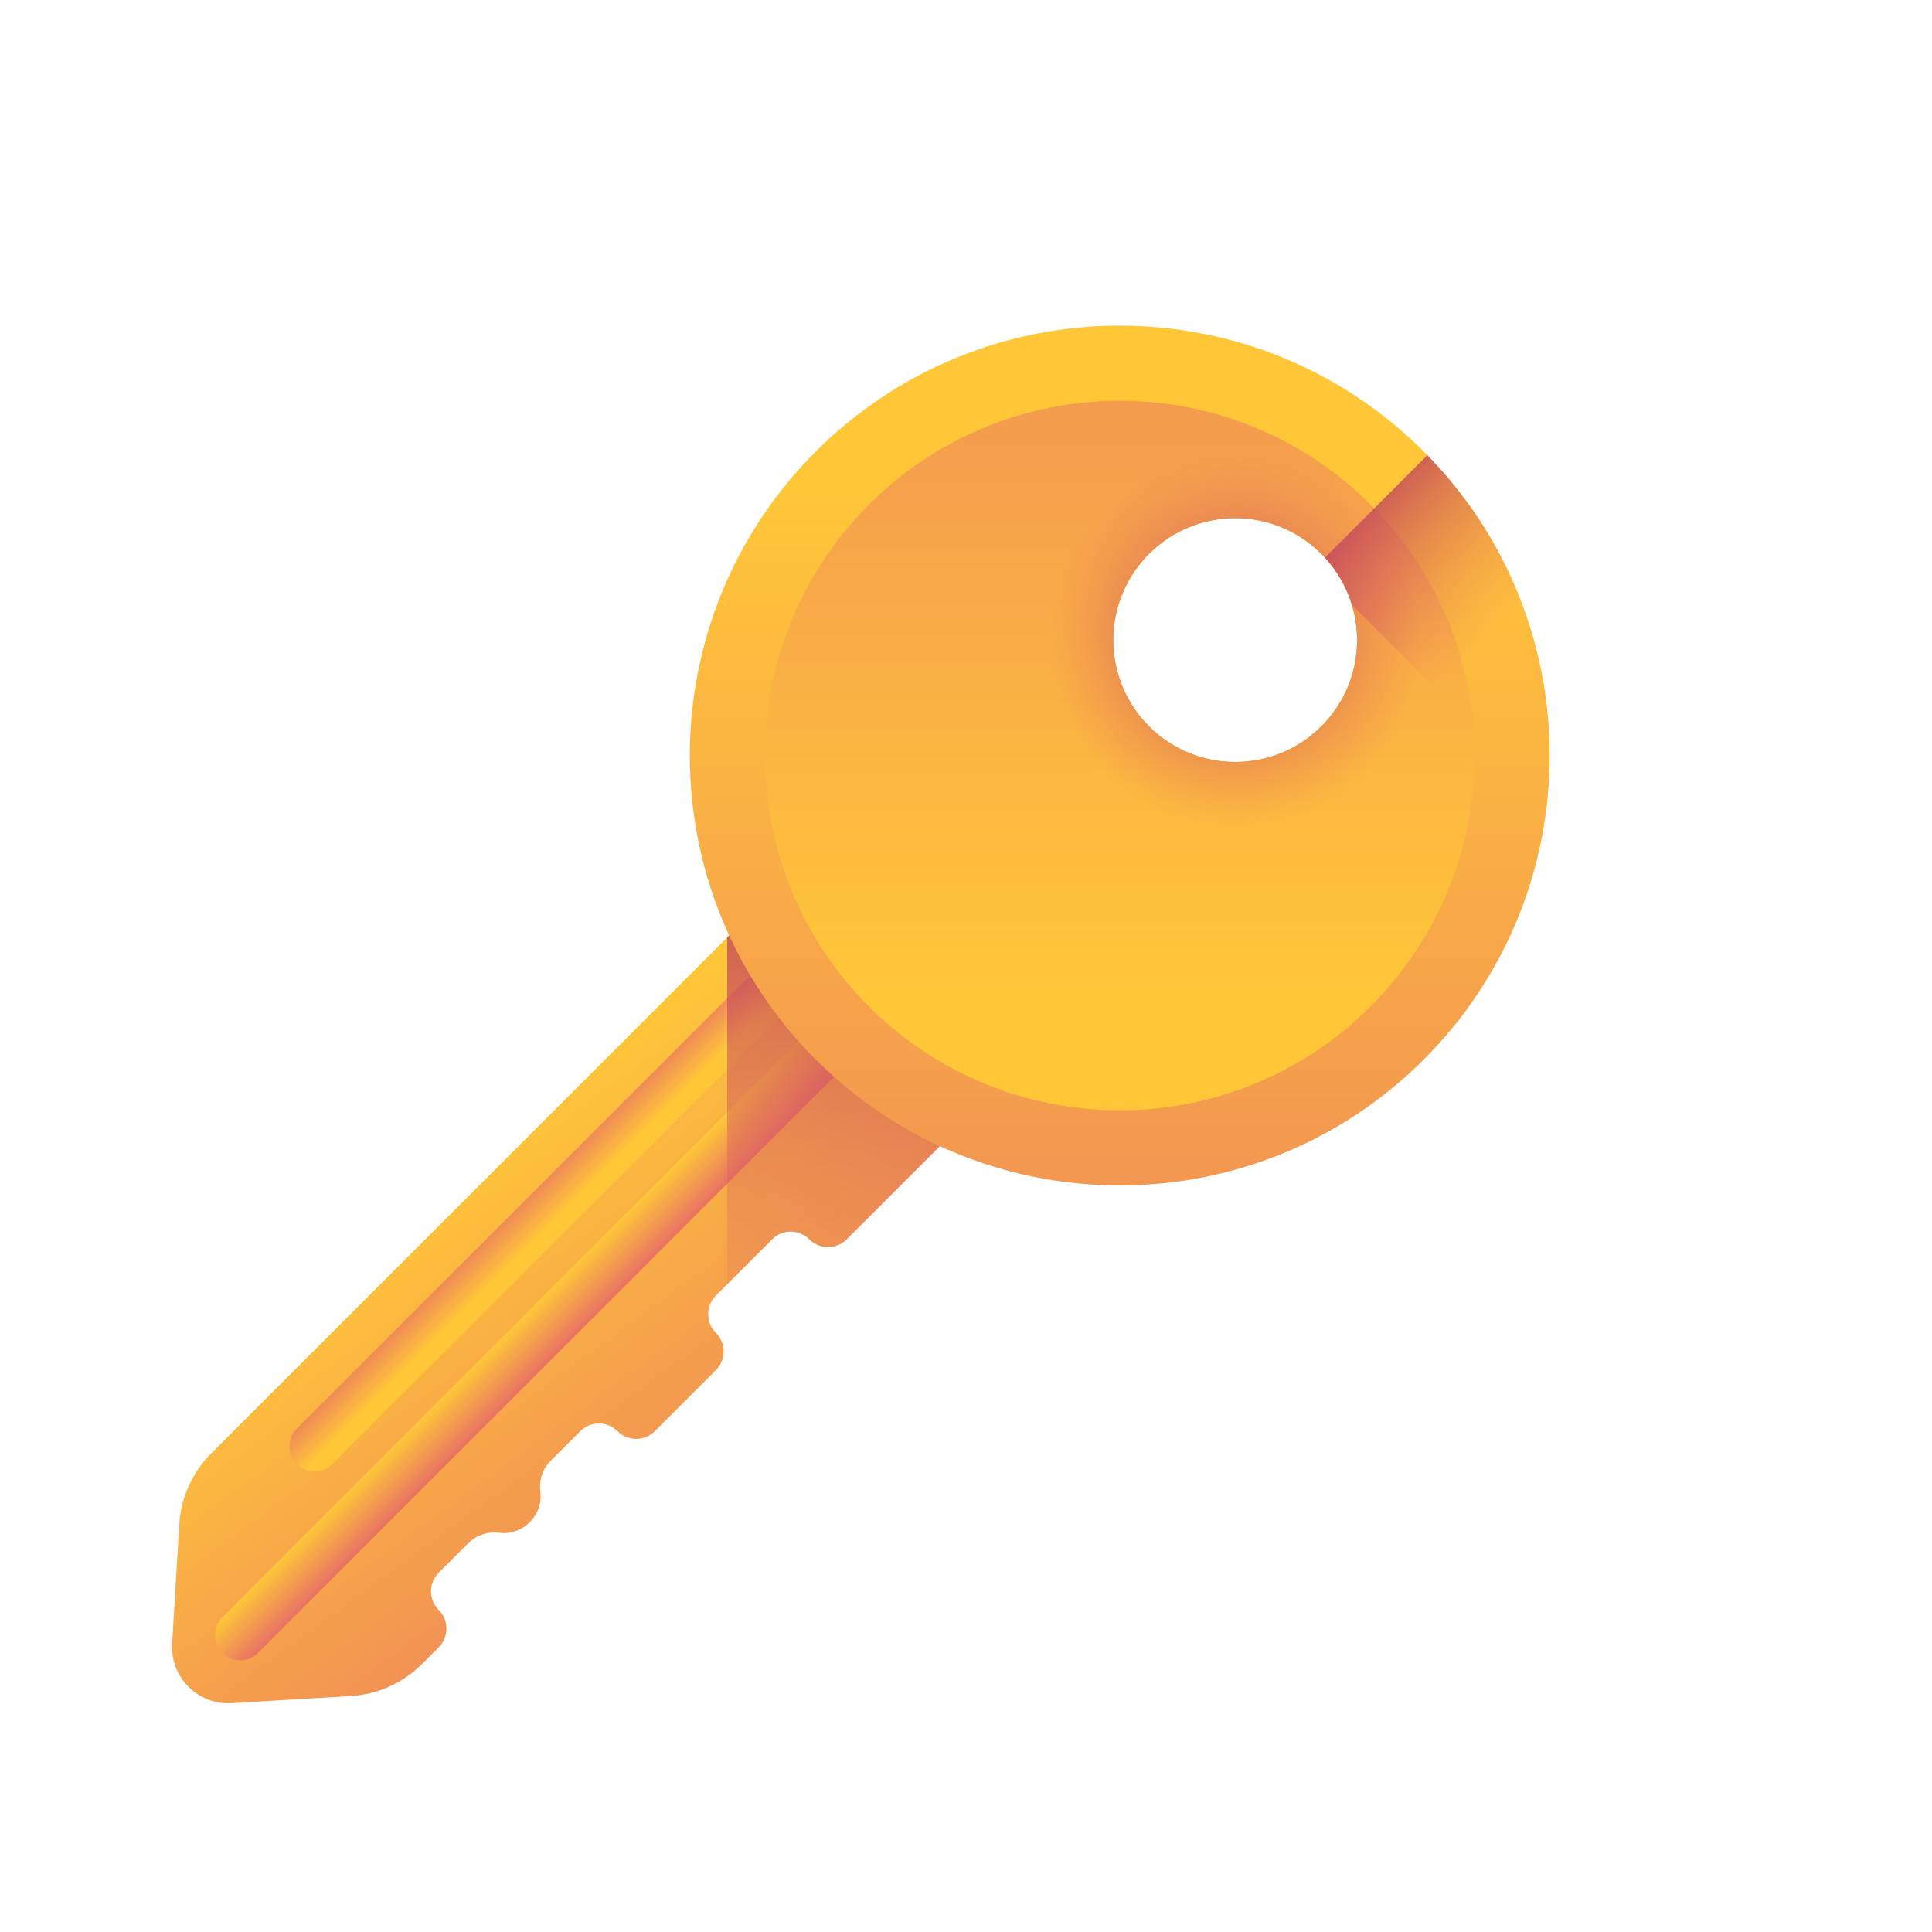
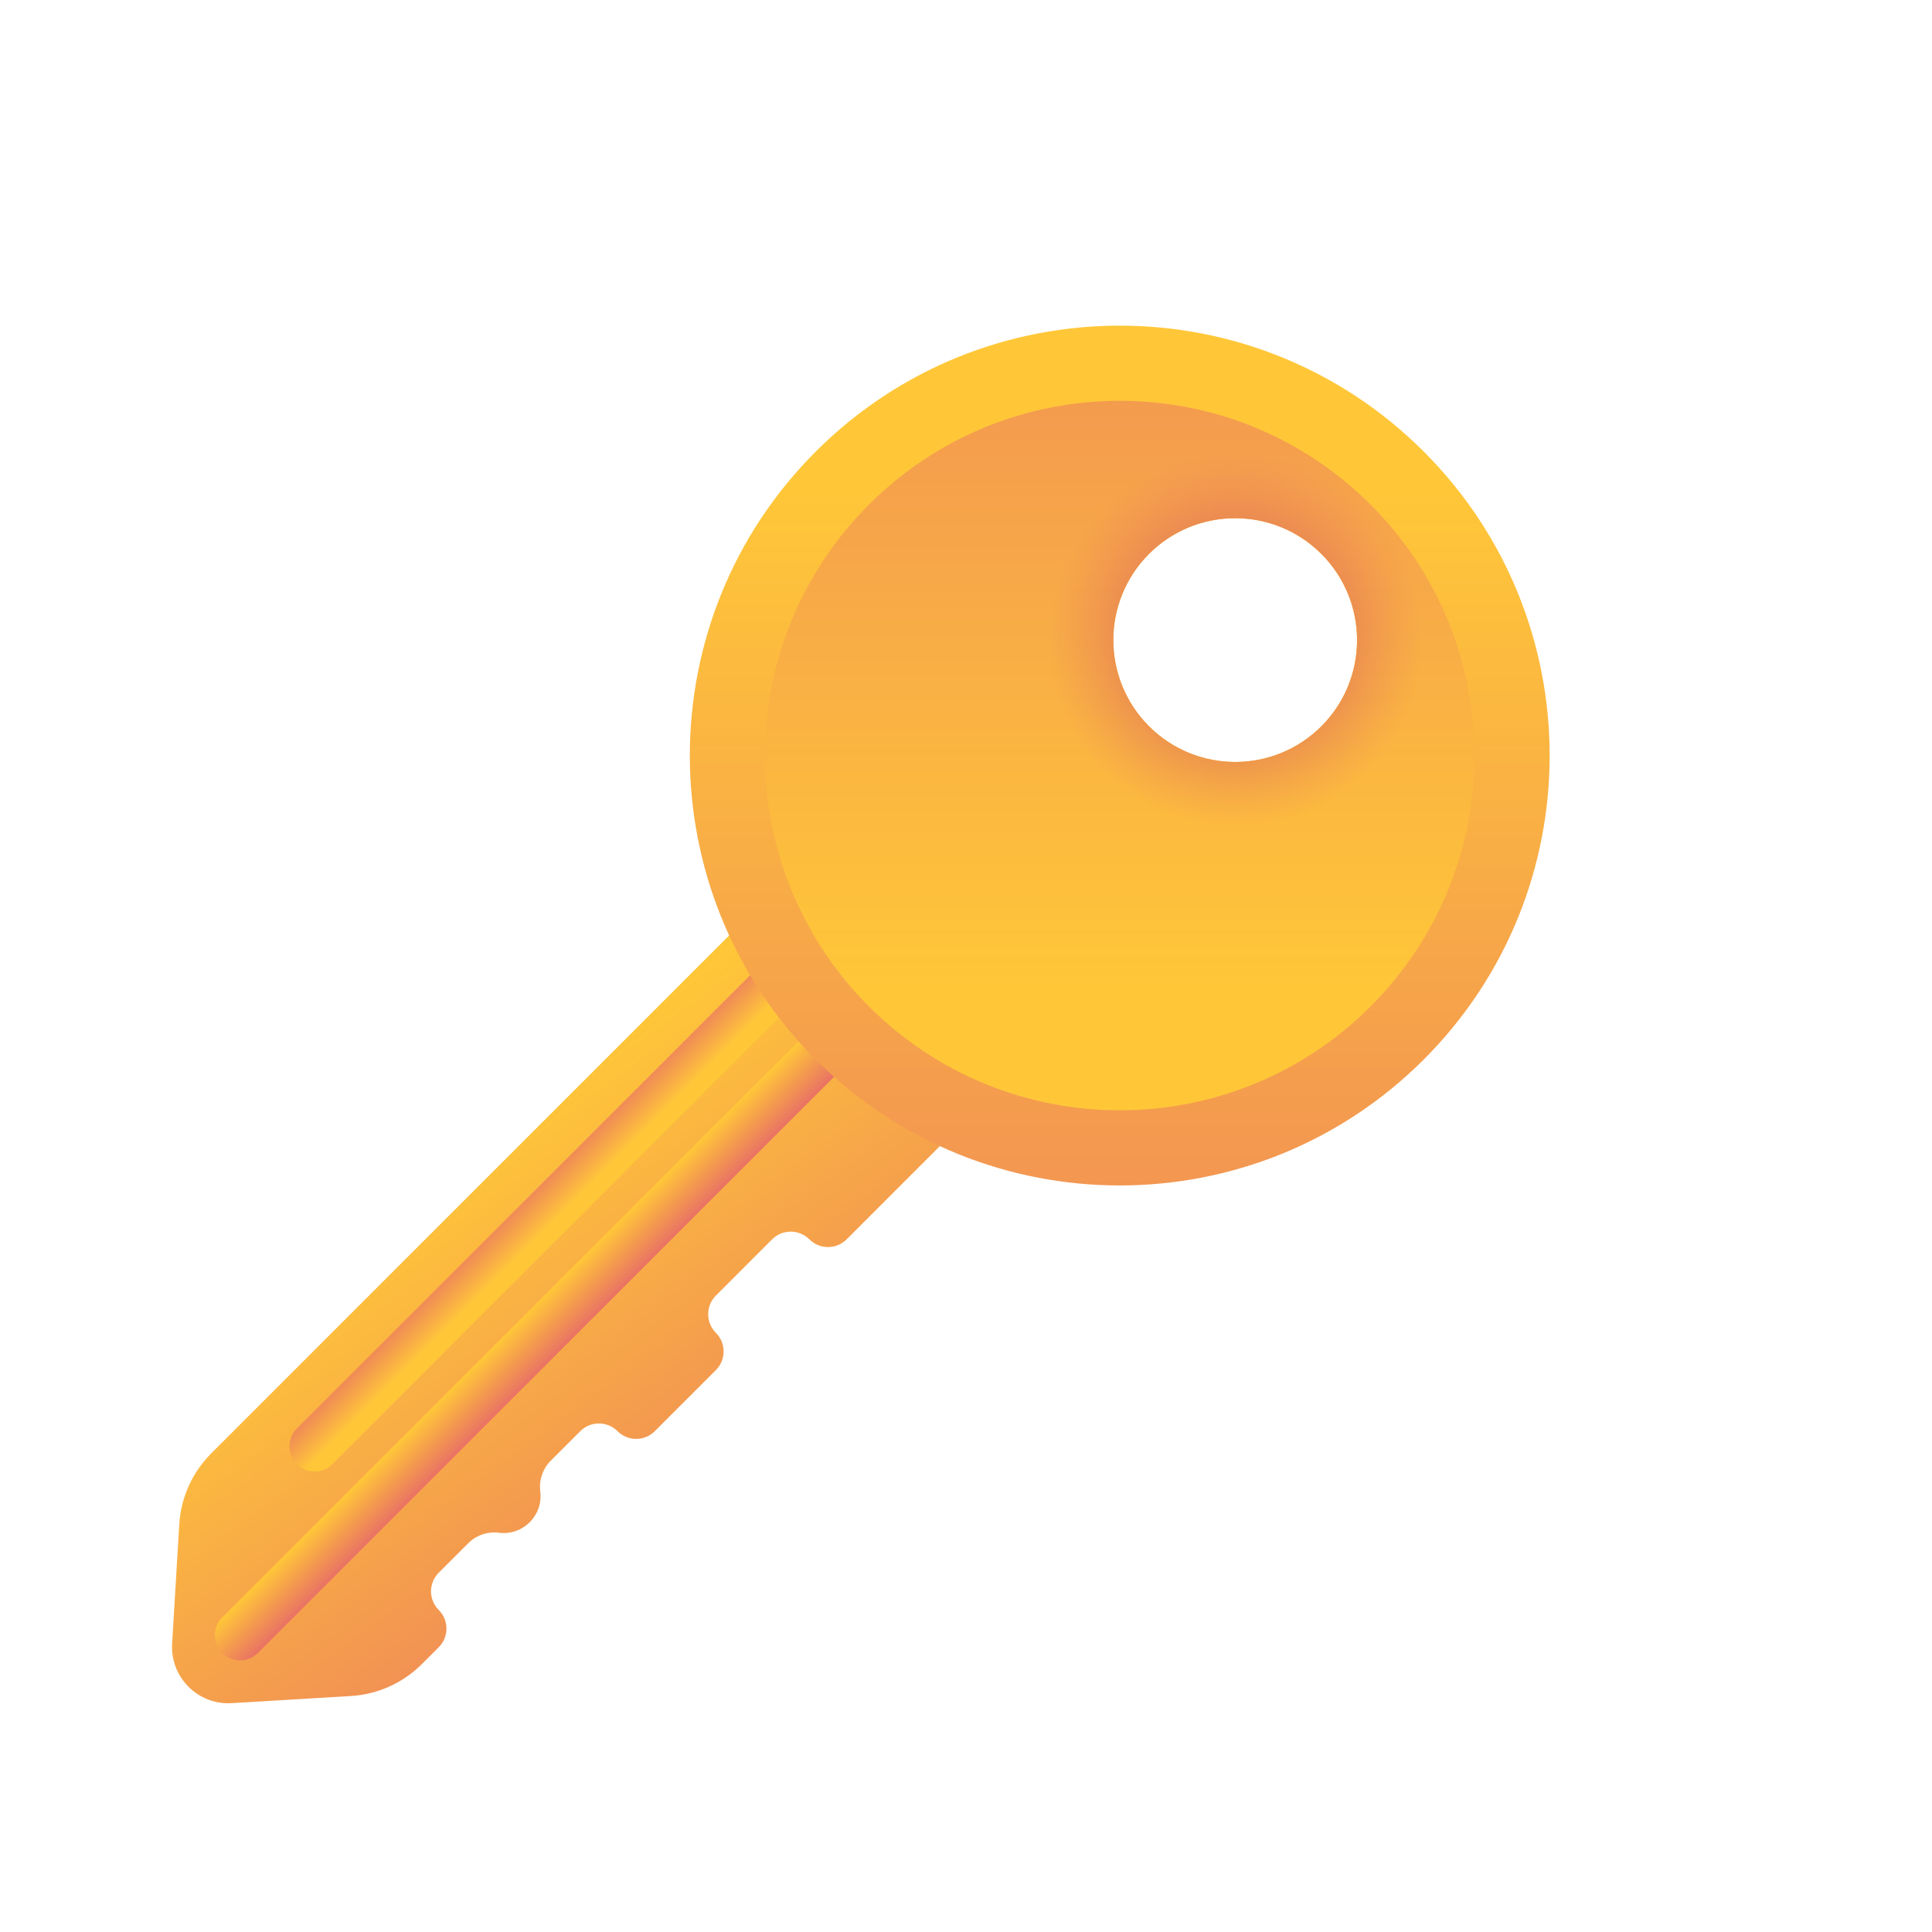
<svg xmlns="http://www.w3.org/2000/svg" xmlns:xlink="http://www.w3.org/1999/xlink" height="511pt" viewBox="0 -18 511.999 511" width="511pt" version="1.1" id="svg53">
  <defs id="defs57" />
  <linearGradient id="lg1">
    <stop offset="0" stop-color="#ffc738" id="stop2" />
    <stop offset="1" stop-color="#e97264" id="stop4" />
  </linearGradient>
  <linearGradient id="linear0" gradientTransform="matrix(0.5834582,0.5834582,-0.5834582,0.5834582,1008.586,-11.10479)" gradientUnits="userSpaceOnUse" x1="-509.291" x2="-303.827" xlink:href="#lg1" y1="1025.782" y2="1057.333" />
  <linearGradient id="linear1" gradientTransform="matrix(0.5834582,0.5834582,-0.5834582,0.5834582,1008.586,-11.10479)" gradientUnits="userSpaceOnUse" x1="-452.841" x2="-436.695" xlink:href="#lg1" y1="1030.304" y2="1030.304" />
  <linearGradient id="linear2" gradientTransform="matrix(-0.5834582,-0.5834582,-0.5834582,0.5834582,1906.495,886.8043)" gradientUnits="userSpaceOnUse" x1="2006.218" x2="2022.364" xlink:href="#lg1" y1="970.472" y2="970.472" />
  <linearGradient id="lg2">
    <stop offset="0" stop-color="#e97264" stop-opacity="0" id="stop10" />
    <stop offset="1" stop-color="#b53759" id="stop12" />
  </linearGradient>
  <linearGradient id="linear3" gradientTransform="matrix(0.5834582,0.5834582,-0.5834582,0.5834582,1008.586,-11.10479)" gradientUnits="userSpaceOnUse" x1="-359.08" x2="-493.762" xlink:href="#lg2" y1="978.683" y2="844.001" />
  <linearGradient id="linear4" gradientTransform="matrix(0.5834582,0.5834582,-0.5834582,0.5834582,1008.586,-11.10479)" gradientUnits="userSpaceOnUse" x1="-506.851" x2="-227.593" xlink:href="#lg1" y1="713.18" y2="992.439" />
  <linearGradient id="linear5" gradientTransform="matrix(0.5834582,0.5834582,-0.5834582,0.5834582,1008.586,-11.10479)" gradientUnits="userSpaceOnUse" x1="-390.015" x2="-654.277" xlink:href="#lg1" y1="830.016" y2="565.754" />
  <radialGradient id="radial0" cx="-444.768" cy="722.824" gradientTransform="matrix(0.5834582,0.5834582,-0.5834582,0.5834582,1008.586,-11.10479)" gradientUnits="userSpaceOnUse" r="60.02">
    <stop offset="0" stop-color="#b53759" id="stop18" />
    <stop offset="1" stop-color="#e97264" stop-opacity="0" id="stop20" />
  </radialGradient>
  <linearGradient id="linear6" gradientUnits="userSpaceOnUse" x1="425.948" x2="374.588" xlink:href="#lg2" y1="130.999" y2="79.639" gradientTransform="matrix(0.8219192,0,0,0.8219192,45.58752,41.70739)" />
  <linearGradient id="lg3">
    <stop offset="0" stop-color="#00e7b2" id="stop24" />
    <stop offset=".414" stop-color="#1fa999" id="stop26" />
    <stop offset="1" stop-color="#4f4a72" id="stop28" />
  </linearGradient>
  <linearGradient id="linear7" gradientUnits="userSpaceOnUse" x1="260.511" x2="260.511" xlink:href="#lg3" y1="81.506" y2="282.194" gradientTransform="matrix(0.8219192,0,0,0.8219192,45.58752,41.70739)" />
  <linearGradient id="linear8" gradientUnits="userSpaceOnUse" x1="448.36" x2="254.762" xlink:href="#lg3" y1="344.974" y2="151.377" gradientTransform="matrix(0.8219192,0,0,0.8219192,45.58752,41.70739)" />
  <path style="fill:url(#linear0);stroke-width:1.217" d="m 116.266,398.289 7.799,-7.799 c 2.145,-2.141 5.156,-3.175 8.161,-2.793 6.354,0.803 11.757,-4.604 10.958,-10.958 -0.382,-3.005 0.652,-6.02 2.793,-8.161 l 7.799,-7.799 c 2.726,-2.726 7.147,-2.726 9.873,0 2.729,2.729 7.15,2.729 9.876,0 l 16.194,-16.191 c 2.726,-2.729 2.726,-7.15 0,-9.876 -2.726,-2.726 -2.726,-7.147 0,-9.876 l 14.897,-14.897 c 2.726,-2.726 7.147,-2.726 9.876,0 2.726,2.726 7.147,2.726 9.873,0 L 263.383,270.92 207.547,215.087 55.984,366.651 c -5.037,5.037 -8.055,11.748 -8.479,18.859 l -1.888,31.554 c -0.536,8.932 6.855,16.326 15.787,15.79 l 31.557,-1.888 c 7.112,-0.427 13.819,-3.442 18.856,-8.479 l 4.45,-4.45 c 2.729,-2.726 2.729,-7.147 0,-9.876 -2.726,-2.726 -2.726,-7.147 0,-9.873 z m 0,0" id="path33" />
  <path style="fill:url(#linear1);stroke-width:1.217" d="m 58.908,419.562 c -2.601,-2.604 -2.601,-6.819 0,-9.423 L 227.543,241.508 c 2.601,-2.604 6.819,-2.604 9.42,0 2.601,2.601 2.601,6.816 0,9.42 l -168.635,168.635 c -2.601,2.601 -6.819,2.601 -9.42,0 z m 0,0" id="path35" />
  <path style="fill:url(#linear2);stroke-width:1.217" d="m 78.67,369.502 c 2.601,2.601 6.819,2.601 9.42,0 L 256.724,200.868 c 2.601,-2.601 2.601,-6.819 0,-9.42 -2.604,-2.601 -6.819,-2.601 -9.423,0 L 78.67,360.082 c -2.604,2.601 -2.604,6.819 0,9.42 z m 0,0" id="path37" />
-   <path style="fill:url(#linear3);stroke-width:1.217" d="m 192.717,321.837 11.899,-11.899 c 2.726,-2.726 7.147,-2.726 9.876,0 2.726,2.729 7.147,2.729 9.873,0 l 39.019,-39.015 -55.836,-55.836 -14.83,14.83 z m 0,0" id="path39" />
  <path style="fill:url(#linear4);stroke-width:1.217" d="m 377.303,101.165 c -44.49,-44.493 -116.629,-44.493 -161.122,0 -44.49,44.493 -44.493,116.632 0,161.122 44.493,44.493 116.632,44.493 161.122,0 44.493,-44.49 44.493,-116.629 0,-161.122 z m -72.804,72.804 c -12.611,-12.615 -12.621,-33.063 0,-45.684 12.615,-12.615 33.063,-12.605 45.678,0.007 12.611,12.615 12.621,33.063 0.007,45.678 -12.621,12.621 -33.069,12.615 -45.684,0 z m 0,0" id="path41" />
  <path style="fill:url(#linear5);stroke-width:1.217" d="m 363.221,115.247 c -36.717,-36.717 -96.242,-36.717 -132.958,0 -36.717,36.72 -36.717,96.242 0,132.958 36.717,36.72 96.242,36.72 132.958,0 36.717,-36.717 36.717,-96.238 0,-132.958 z m -58.722,58.722 c -12.611,-12.615 -12.621,-33.063 0,-45.684 12.615,-12.615 33.063,-12.605 45.678,0.007 12.611,12.615 12.621,33.063 0.007,45.678 -12.621,12.621 -33.069,12.615 -45.684,0 z m 0,0" id="path43" />
  <path style="fill:url(#radial0);stroke-width:1.217" d="m 362.354,116.114 c -19.338,-19.338 -50.693,-19.35 -70.03,-0.013 -19.354,19.354 -19.341,50.709 0,70.046 19.338,19.341 50.693,19.354 70.043,0 19.341,-19.338 19.328,-50.693 -0.013,-70.033 z m -57.855,57.855 c -12.611,-12.615 -12.621,-33.063 0,-45.684 12.615,-12.615 33.063,-12.605 45.678,0.007 12.611,12.615 12.621,33.063 0.007,45.678 -12.621,12.621 -33.069,12.615 -45.684,0 z m 0,0" id="path45" />
-   <path style="fill:url(#linear6);stroke-width:1.217" d="m 351.113,129.28 c 3.39,3.679 5.769,7.956 7.134,12.473 l 51.803,51.807 c 3.381,-32.546 -7.221,-66.261 -31.798,-91.419 z m 0,0" id="path47" />
</svg>
